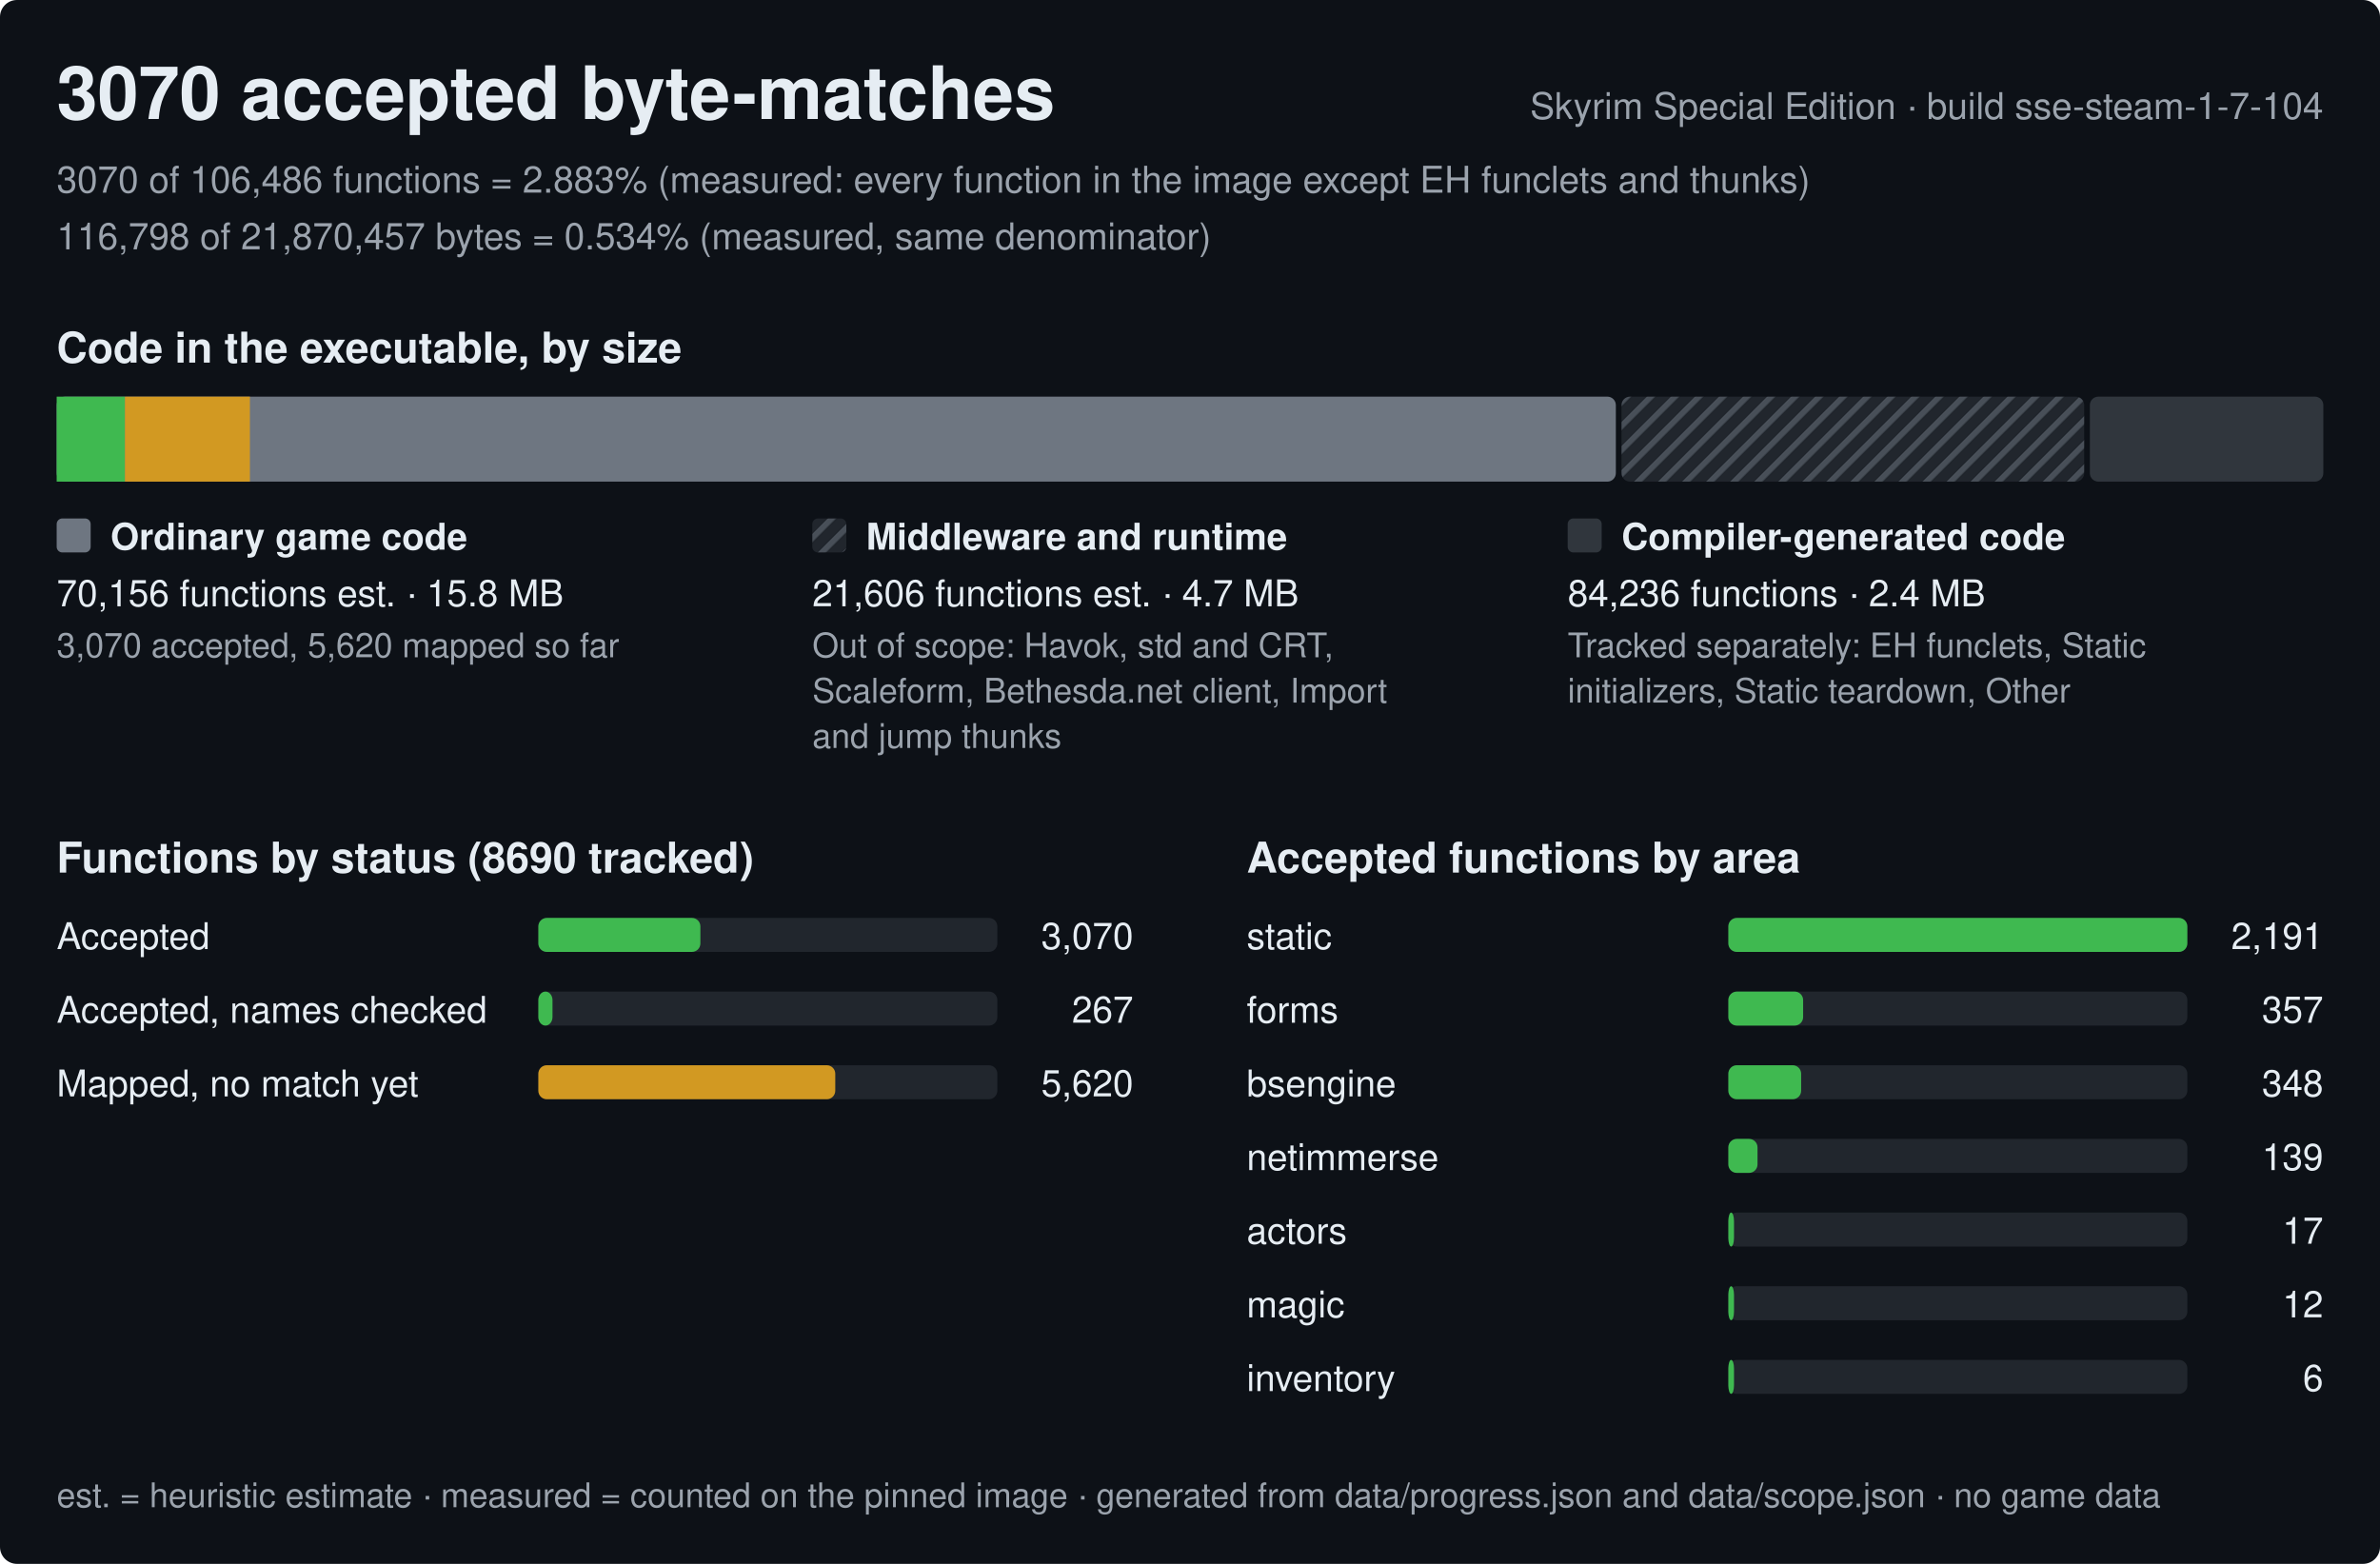
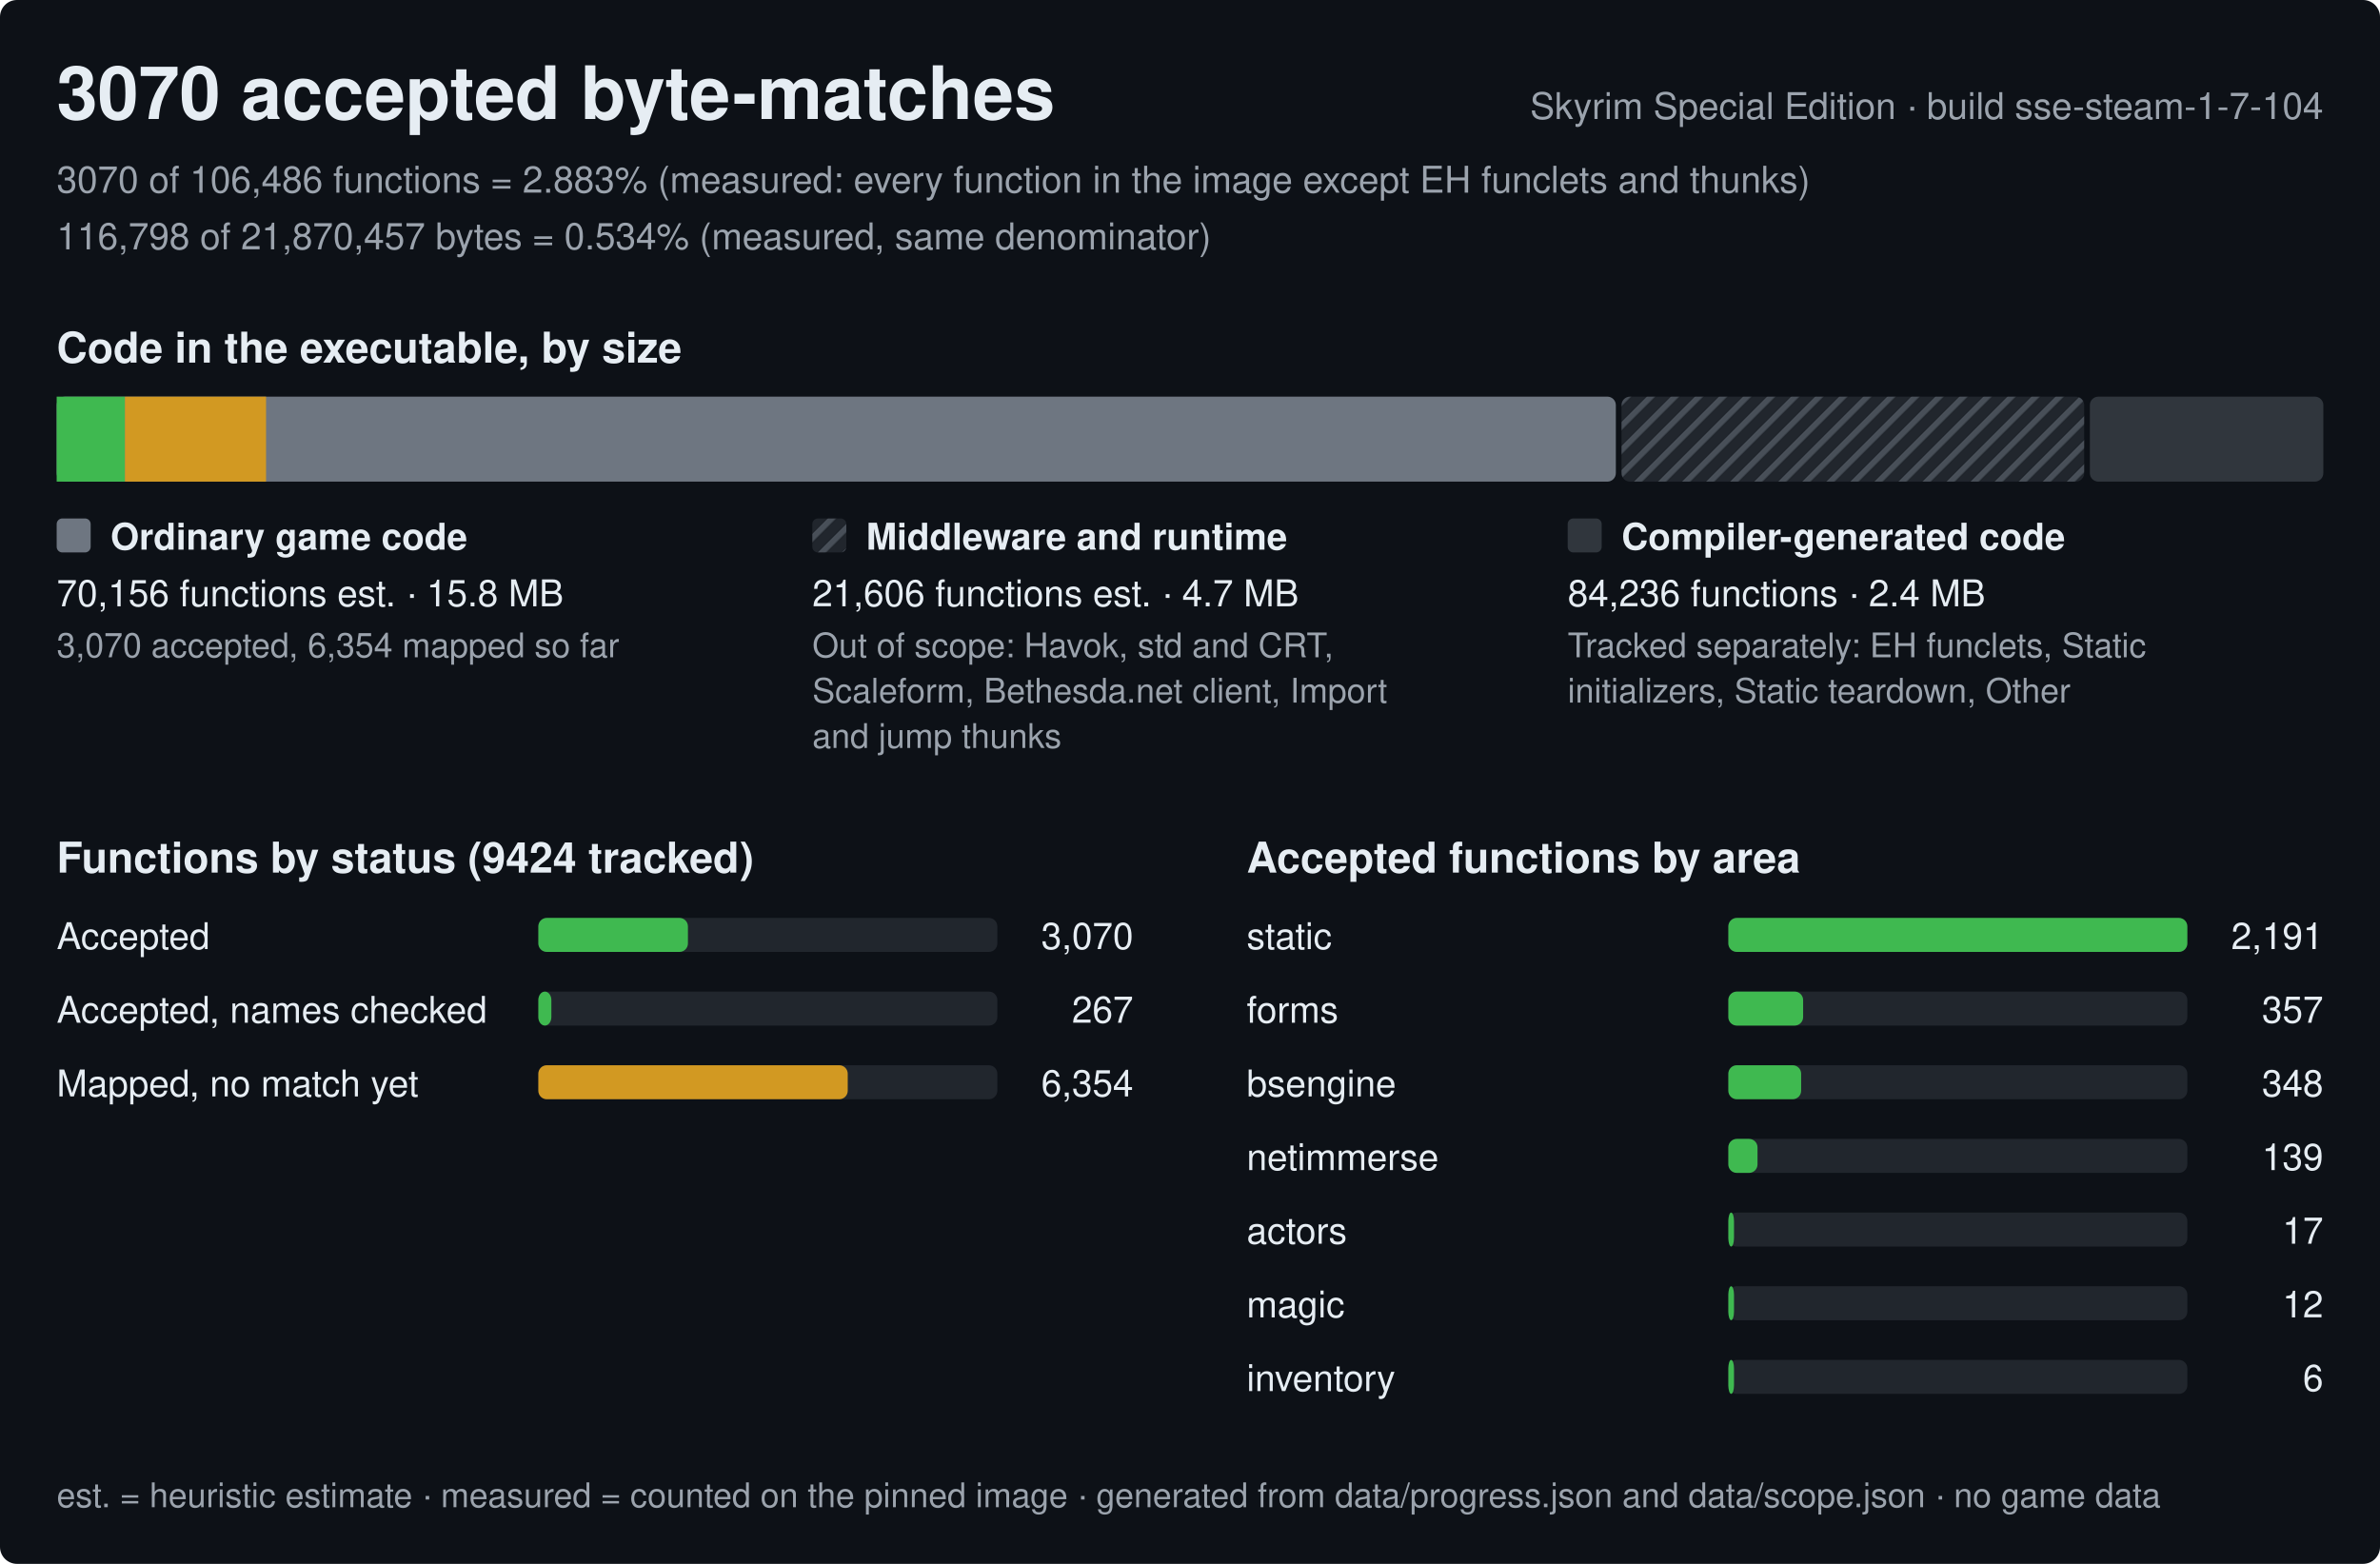
<svg xmlns="http://www.w3.org/2000/svg" width="840" height="552" viewBox="0 0 840 552" role="img" aria-label="Progress of the Skyrim Special Edition byte-matching reconstruction, build sse-steam-1-7-104">
  <style>text{font-family:-apple-system,BlinkMacSystemFont,'Segoe UI',Helvetica,Arial,sans-serif;fill:#e6edf3;white-space:pre}.h{font-size:26px;font-weight:600}.st{font-size:15px;font-weight:600}.lb{font-size:13px;font-weight:600}.bl{font-size:12px;font-weight:600;stroke:#0d1117;stroke-width:3px;paint-order:stroke;stroke-linejoin:round}.rl{font-size:13px}.fn{font-size:12px;fill:#9ba3ad}.mu{fill:#9ba3ad}</style>
  <defs>
    <pattern id="hx" width="6" height="6" patternUnits="userSpaceOnUse" patternTransform="rotate(45)">
      <rect width="6" height="6" fill="#21262d" />
      <rect width="2" height="6" fill="#484f58" />
    </pattern>
  </defs>
  <rect width="840" height="552" rx="6" fill="#0d1117" />
  <text x="20" y="42" class="h">3070 accepted byte-matches</text>
  <text x="820" y="42" class="rl mu" text-anchor="end">Skyrim Special Edition · build sse-steam-1-7-104</text>
  <text x="20" y="68" class="rl mu">3070 of 106,486 functions = 2.883% (measured: every function in the image except EH funclets and thunks)</text>
  <text x="20" y="88" class="rl mu">116,798 of 21,870,457 bytes = 0.534% (measured, same denominator)</text>
  <text x="20" y="128" class="st">Code in the executable, by size</text>
  <rect x="20" y="140" width="550.3" height="30" rx="3" fill="#6e7681" />
  <rect x="20" y="140" width="24.1" height="30" fill="#3fb950" />
-   <rect x="44.1" y="140" width="44.1" height="30" fill="#d29922" />
+   <rect x="44.1" y="140" width="49.8" height="30" fill="#d29922" />
  <rect x="572.3" y="140" width="163.3" height="30" rx="3" fill="url(#hx)" />
  <rect x="737.6" y="140" width="82.4" height="30" rx="3" fill="#30363d" />
  <rect x="20" y="183" width="12" height="12" rx="2" fill="#6e7681" />
  <text x="39" y="194" class="lb">Ordinary game code</text>
  <text x="20" y="214" class="rl">70,156 functions est. · 15.8 MB</text>
-   <text x="20" y="232" class="fn">3,070 accepted, 5,620 mapped so far</text>
+   <text x="20" y="232" class="fn">3,070 accepted, 6,354 mapped so far</text>
  <rect x="286.7" y="183" width="12" height="12" rx="2" fill="url(#hx)" />
  <text x="305.7" y="194" class="lb">Middleware and runtime</text>
  <text x="286.7" y="214" class="rl">21,606 functions est. · 4.7 MB</text>
  <text x="286.7" y="232" class="fn">Out of scope: Havok, std and CRT,</text>
  <text x="286.7" y="248" class="fn">Scaleform, Bethesda.net client, Import</text>
  <text x="286.7" y="264" class="fn">and jump thunks</text>
  <rect x="553.3" y="183" width="12" height="12" rx="2" fill="#30363d" />
  <text x="572.3" y="194" class="lb">Compiler-generated code</text>
  <text x="553.3" y="214" class="rl">84,236 functions · 2.4 MB</text>
  <text x="553.3" y="232" class="fn">Tracked separately: EH funclets, Static</text>
  <text x="553.3" y="248" class="fn">initializers, Static teardown, Other</text>
-   <text x="20" y="308" class="st">Functions by status (8690 tracked)</text>
+   <text x="20" y="308" class="st">Functions by status (9424 tracked)</text>
  <text x="20" y="335" class="rl">Accepted</text>
  <rect x="190" y="324" width="162.0" height="12" rx="3" fill="#21262d" />
-   <rect x="190" y="324" width="57.2" height="12" rx="3" fill="#3fb950" />
+   <rect x="190" y="324" width="52.8" height="12" rx="3" fill="#3fb950" />
  <text x="400.0" y="335" class="rl" text-anchor="end">3,070</text>
  <text x="20" y="361" class="rl">Accepted, names checked</text>
  <rect x="190" y="350" width="162.0" height="12" rx="3" fill="#21262d" />
-   <rect x="190" y="350" width="5" height="12" rx="3" fill="#3fb950" />
+   <rect x="190" y="350" width="4.6" height="12" rx="3" fill="#3fb950" />
  <text x="400.0" y="361" class="rl" text-anchor="end">267</text>
  <text x="20" y="387" class="rl">Mapped, no match yet</text>
  <rect x="190" y="376" width="162.0" height="12" rx="3" fill="#21262d" />
-   <rect x="190" y="376" width="104.8" height="12" rx="3" fill="#d29922" />
-   <text x="400.0" y="387" class="rl" text-anchor="end">5,620</text>
+   <rect x="190" y="376" width="109.2" height="12" rx="3" fill="#d29922" />
+   <text x="400.0" y="387" class="rl" text-anchor="end">6,354</text>
  <text x="440.0" y="308" class="st">Accepted functions by area</text>
  <text x="440.0" y="335" class="rl">static</text>
  <rect x="610.0" y="324" width="162.0" height="12" rx="3" fill="#21262d" />
  <rect x="610.0" y="324" width="162" height="12" rx="3" fill="#3fb950" />
  <text x="820.0" y="335" class="rl" text-anchor="end">2,191</text>
  <text x="440.0" y="361" class="rl">forms</text>
  <rect x="610.0" y="350" width="162.0" height="12" rx="3" fill="#21262d" />
  <rect x="610.0" y="350" width="26.4" height="12" rx="3" fill="#3fb950" />
  <text x="820.0" y="361" class="rl" text-anchor="end">357</text>
  <text x="440.0" y="387" class="rl">bsengine</text>
  <rect x="610.0" y="376" width="162.0" height="12" rx="3" fill="#21262d" />
  <rect x="610.0" y="376" width="25.7" height="12" rx="3" fill="#3fb950" />
  <text x="820.0" y="387" class="rl" text-anchor="end">348</text>
  <text x="440.0" y="413" class="rl">netimmerse</text>
  <rect x="610.0" y="402" width="162.0" height="12" rx="3" fill="#21262d" />
  <rect x="610.0" y="402" width="10.3" height="12" rx="3" fill="#3fb950" />
  <text x="820.0" y="413" class="rl" text-anchor="end">139</text>
  <text x="440.0" y="439" class="rl">actors</text>
  <rect x="610.0" y="428" width="162.0" height="12" rx="3" fill="#21262d" />
  <rect x="610.0" y="428" width="2" height="12" rx="3" fill="#3fb950" />
  <text x="820.0" y="439" class="rl" text-anchor="end">17</text>
  <text x="440.0" y="465" class="rl">magic</text>
  <rect x="610.0" y="454" width="162.0" height="12" rx="3" fill="#21262d" />
  <rect x="610.0" y="454" width="2" height="12" rx="3" fill="#3fb950" />
  <text x="820.0" y="465" class="rl" text-anchor="end">12</text>
  <text x="440.0" y="491" class="rl">inventory</text>
  <rect x="610.0" y="480" width="162.0" height="12" rx="3" fill="#21262d" />
  <rect x="610.0" y="480" width="2" height="12" rx="3" fill="#3fb950" />
  <text x="820.0" y="491" class="rl" text-anchor="end">6</text>
  <text x="20" y="532" class="fn">est. = heuristic estimate · measured = counted on the pinned image · generated from data/progress.json and data/scope.json · no game data</text>
</svg>
